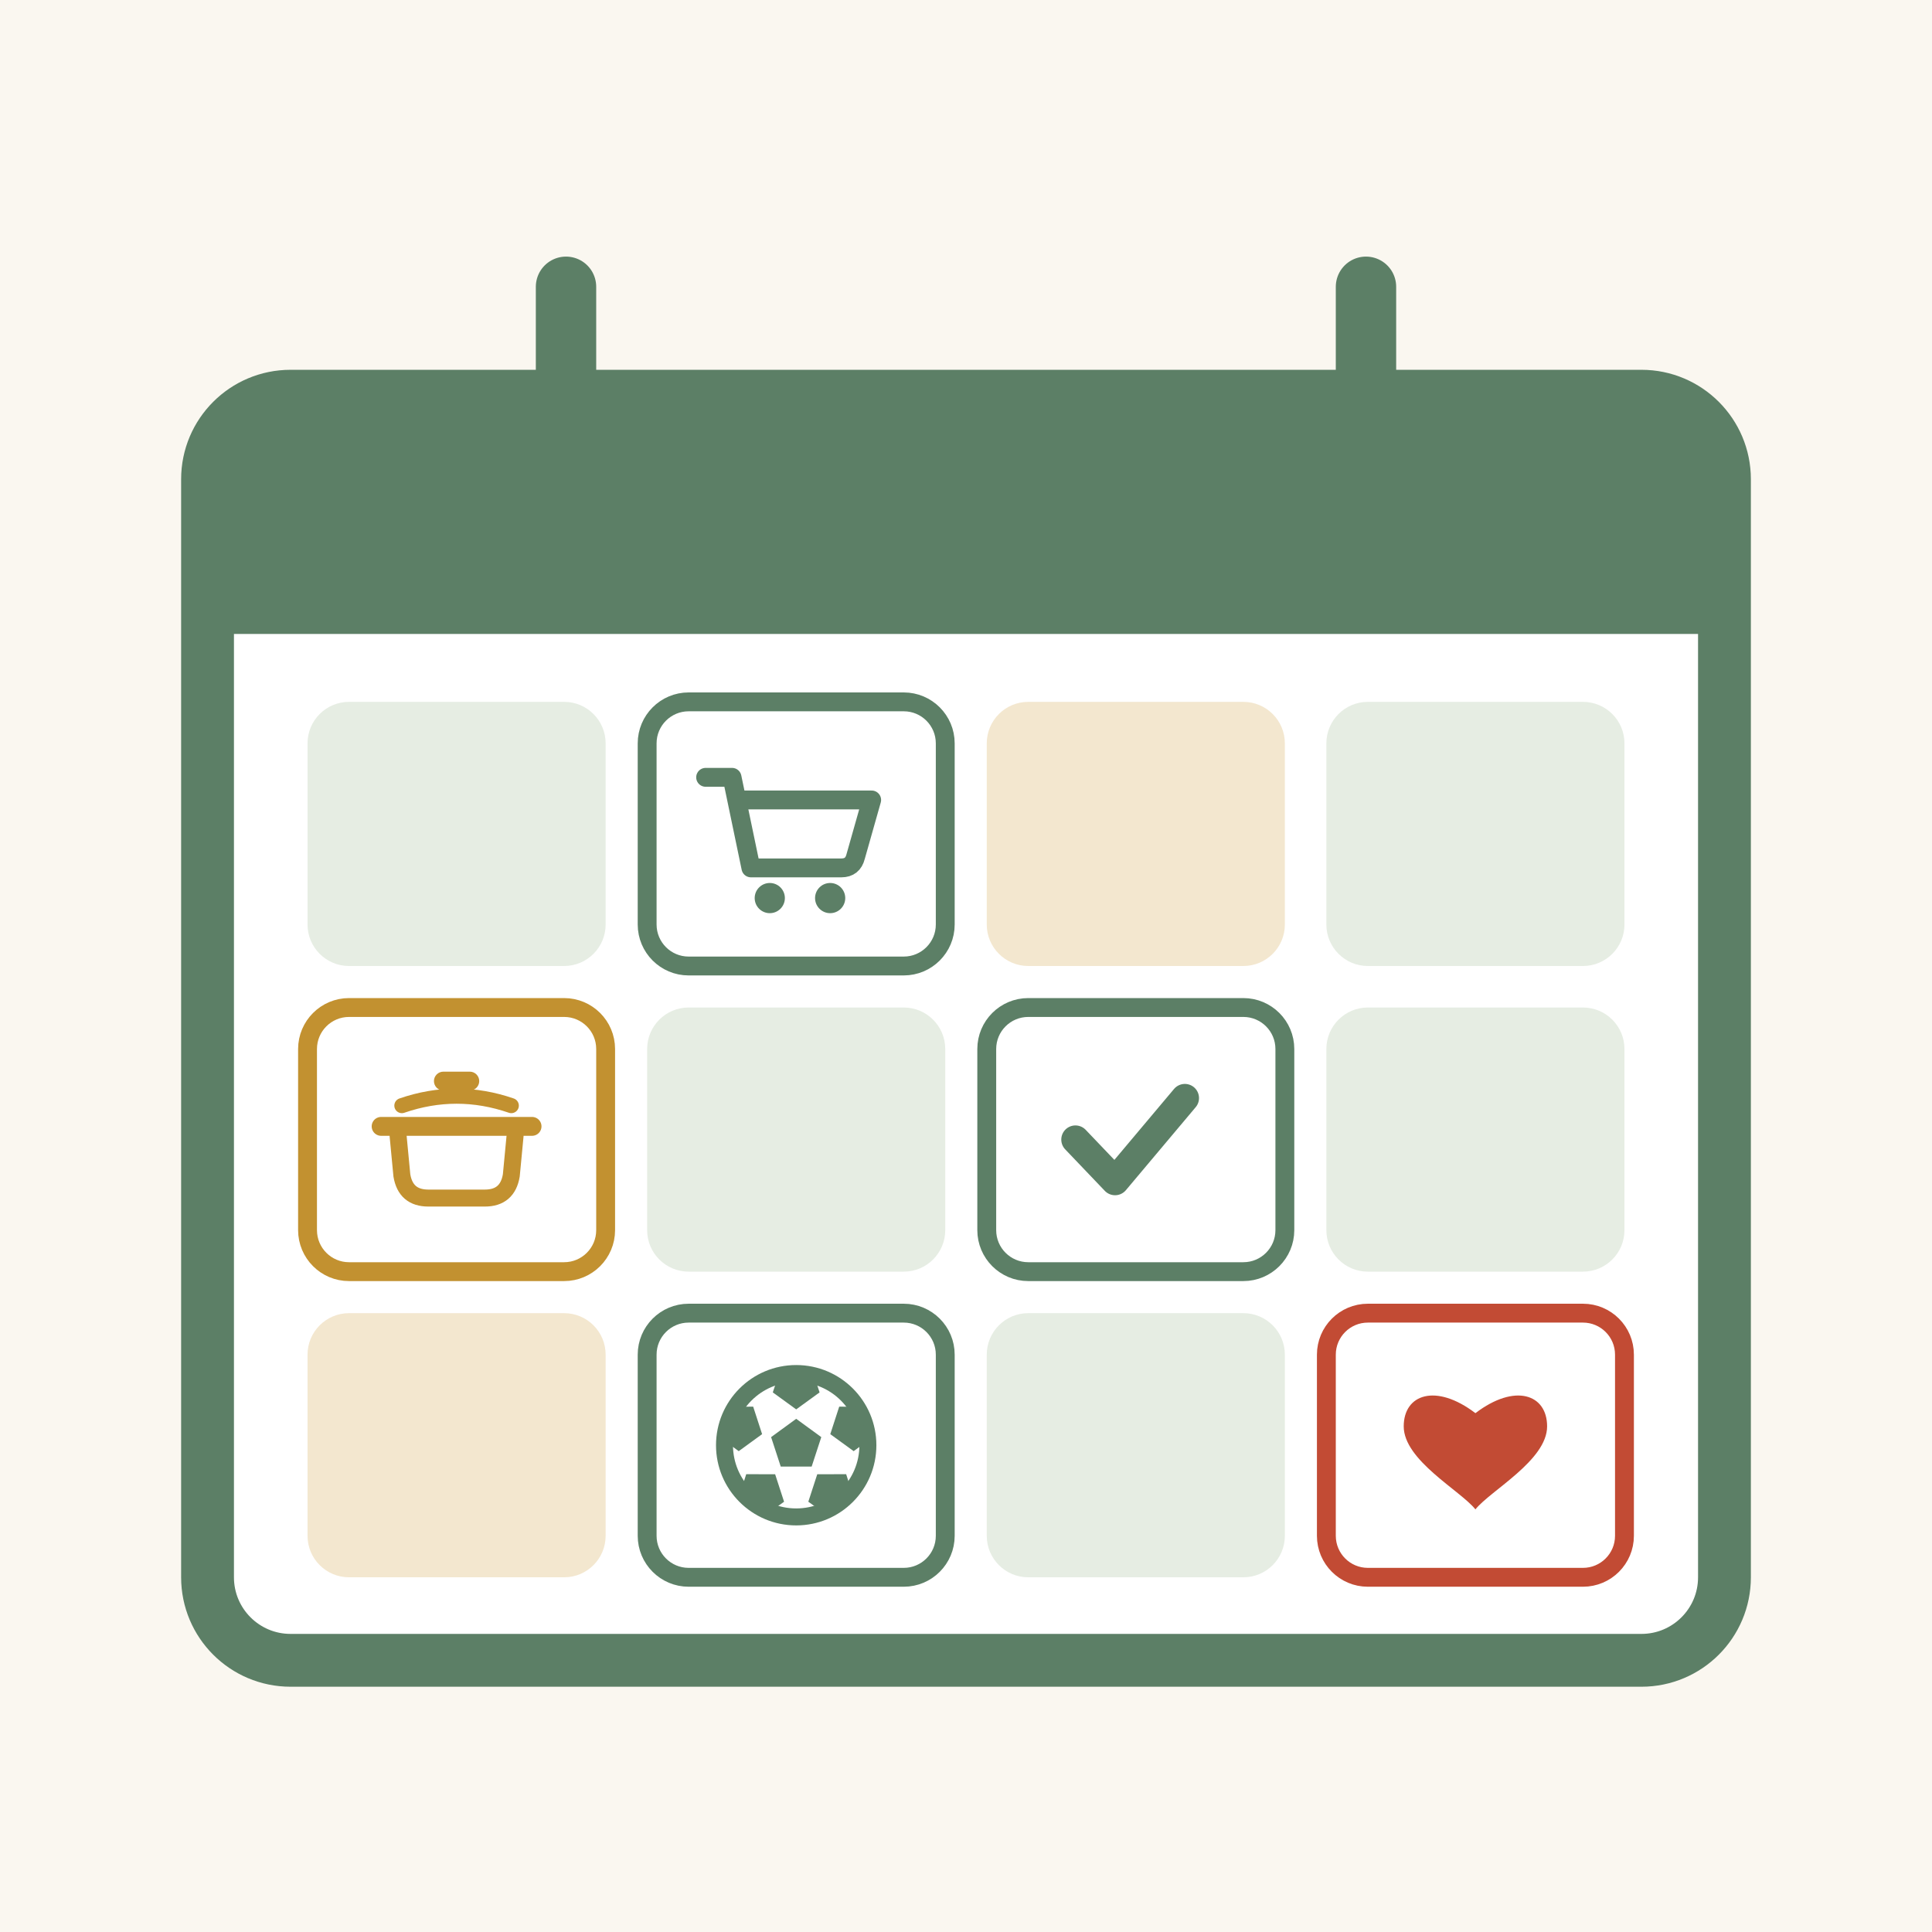
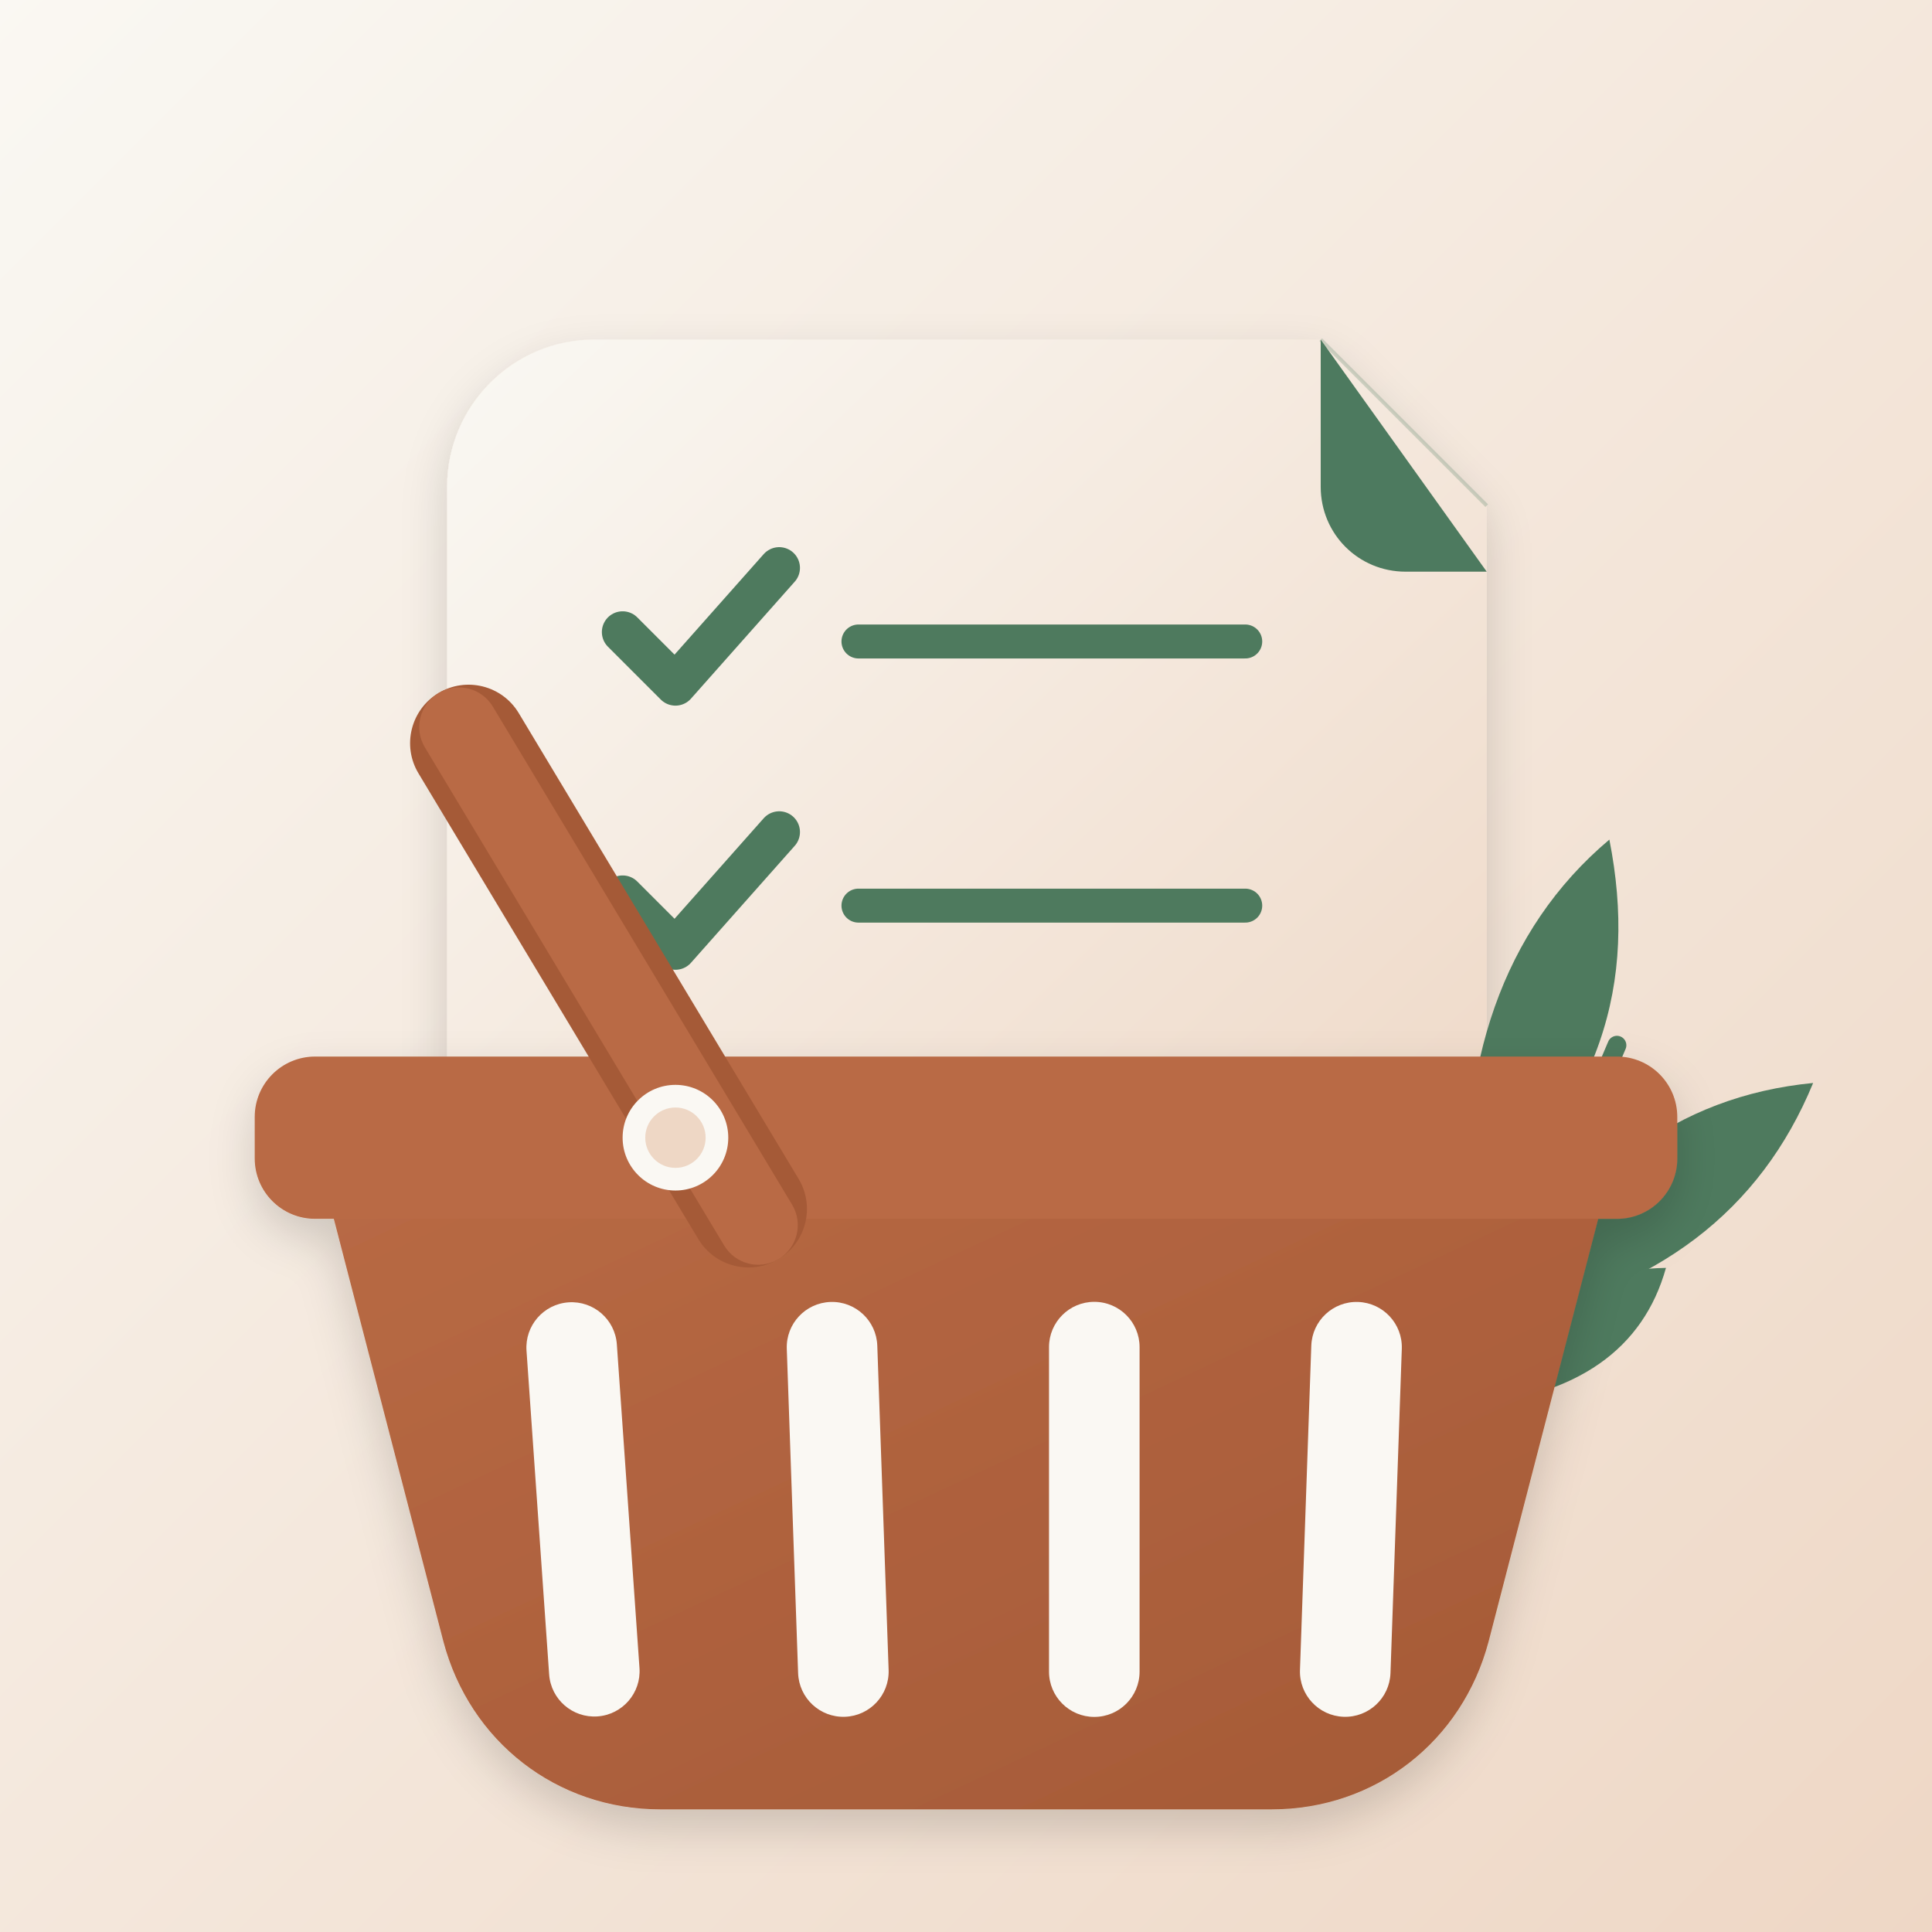
- <svg xmlns="http://www.w3.org/2000/svg" xmlns:xlink="http://www.w3.org/1999/xlink" viewBox="0 0 1024 1024" width="1024" height="1024">
-   <rect x="0" y="0" width="1024" height="1024" fill="#FAF7F0" />
-   <g stroke="#5C7F66" stroke-width="32" stroke-linecap="round" fill="none">
-     <path d="M 300 152 V 254" />
-     <path d="M 724 152 V 254" />
+ <svg xmlns="http://www.w3.org/2000/svg" viewBox="0 0 1024 1024">
+   <defs>
+     <linearGradient id="bg" x1="0" y1="0" x2="1" y2="1">
+       <stop offset="0" stop-color="#faf8f3" />
+       <stop offset="1" stop-color="#eed7c5" />
+     </linearGradient>
+     <linearGradient id="terra" x1="0" y1="0" x2="0.9" y2="1">
+       <stop offset="0" stop-color="#b96a45" />
+       <stop offset="1" stop-color="#a55a37" />
+     </linearGradient>
+     <linearGradient id="paper" x1="0" y1="0" x2="1" y2="1">
+       <stop offset="0" stop-color="#faf8f3" />
+       <stop offset="1" stop-color="#eed7c5" />
+     </linearGradient>
+     <filter id="shadow" x="-20%" y="-20%" width="140%" height="150%">
+       <feDropShadow dx="0" dy="10" stdDeviation="12" flood-opacity=".16" />
+     </filter>
+   </defs>
+   <rect x="0" y="0" width="1024" height="1024" fill="url(#bg)" />
+   <g filter="url(#shadow)">
+     <path d="M315 180h385l88 88v430H315c-43 0-78-35-78-78V258c0-43 35-78 78-78z" fill="url(#paper)" />
+     <path d="M700 180v78c0 25 20 45 45 45h43" fill="#4e7a5e" />
+     <path d="M700 180l88 88" stroke="#4e7a5e" stroke-width="2" opacity=".25" />
  </g>
-   <rect x="110" y="210" width="804" height="670" rx="44" fill="#FFFFFF" stroke="#5C7F66" stroke-width="28" />
-   <path d="M 110 336            V 254            Q 110 210 154 210            L 870 210            Q 914 210 914 254            V 336            Z" fill="#5C7F66" />
-   <rect x="163" y="372" width="158" height="140" rx="22" fill="#E6EDE3" />
-   <rect x="343" y="372" width="158" height="140" rx="22" fill="#FFFFFF" stroke="#5C7F66" stroke-width="10" />
-   <g transform="translate(422 444)">
-     <path d="M -48 -32 H -34 L -24 16 H 24 Q 30 16 31.5 10 L 40 -20 H -28" stroke="#5C7F66" stroke-width="10" fill="none" stroke-linecap="round" stroke-linejoin="round" />
-     <circle cx="-14" cy="32" r="8" fill="#5C7F66" />
-     <circle cx="18" cy="32" r="8" fill="#5C7F66" />
+   <g fill="none" stroke="#4e7a5e" stroke-width="22" stroke-linecap="round" stroke-linejoin="round">
+     <path d="M330 335l28 28 55-62" />
+     <path d="M330 475l28 28 55-62" />
+     <path d="M330 615l28 28 55-62" />
  </g>
-   <rect x="523" y="372" width="158" height="140" rx="22" fill="#F3E7CF" />
-   <rect x="703" y="372" width="158" height="140" rx="22" fill="#E6EDE3" />
-   <rect x="163" y="534" width="158" height="140" rx="22" fill="#FFFFFF" stroke="#C29130" stroke-width="10" />
-   <g transform="translate(242 604)">
-     <rect x="-12" y="-36" width="24" height="10" rx="5" fill="#C29130" />
-     <path d="M -29 -18 Q 0 -28 29 -18" stroke="#C29130" stroke-width="8" stroke-linecap="round" fill="none" />
-     <path d="M -40 -7 H 40" stroke="#C29130" stroke-width="10" stroke-linecap="round" fill="none" />
-     <path d="M -31 -2 L -29 19 Q -27 31 -15 31 L 15 31 Q 27 31 29 19 L 31 -2" stroke="#C29130" stroke-width="9" stroke-linecap="round" stroke-linejoin="round" fill="none" />
+   <g stroke="#4e7a5e" stroke-width="18" stroke-linecap="round">
+     <path d="M455 340h205" />
+     <path d="M455 480h205" />
+     <path d="M455 620h205" />
  </g>
-   <rect x="343" y="534" width="158" height="140" rx="22" fill="#E6EDE3" />
-   <rect x="523" y="534" width="158" height="140" rx="22" fill="#FFFFFF" stroke="#5C7F66" stroke-width="10" />
-   <path d="M 570 604 L 591 626 L 628 582" stroke="#5C7F66" stroke-width="15" stroke-linecap="round" stroke-linejoin="round" fill="none" />
-   <rect x="703" y="534" width="158" height="140" rx="22" fill="#E6EDE3" />
-   <rect x="163" y="696" width="158" height="140" rx="22" fill="#F3E7CF" />
-   <rect x="343" y="696" width="158" height="140" rx="22" fill="#FFFFFF" stroke="#5C7F66" stroke-width="10" />
-   <g transform="translate(422 766)">
-     <defs>
-       <clipPath id="ballClip">
-         <circle r="37" />
-       </clipPath>
-     </defs>
-     <circle r="38" fill="none" stroke="#5C7F66" stroke-width="9" />
-     <g clip-path="url(#ballClip)" fill="#5C7F66">
-       <path d="M 0 -14 L -13.3 -4.3 L -8.2 11.3 L 8.2 11.3 L 13.3 -4.3 Z" />
-       <path id="ballPatch" d="M 0 -19 L -12.4 -28 L -7.6 -42.5 L 7.6 -42.5 L 12.4 -28 Z" />
-       <use xlink:href="#ballPatch" href="#ballPatch" transform="rotate(72)" />
-       <use xlink:href="#ballPatch" href="#ballPatch" transform="rotate(144)" />
-       <use xlink:href="#ballPatch" href="#ballPatch" transform="rotate(216)" />
-       <use xlink:href="#ballPatch" href="#ballPatch" transform="rotate(288)" />
-     </g>
+   <g fill="#4e7a5e">
+     <path d="M778 650c-5-85 18-157 75-205 15 76-4 142-75 205z" />
+     <path d="M795 700c38-78 94-119 166-126-28 68-83 110-166 126z" />
+     <path d="M778 745c18-47 54-72 105-73-12 43-47 68-105 73z" />
  </g>
-   <rect x="523" y="696" width="158" height="140" rx="22" fill="#E6EDE3" />
-   <rect x="703" y="696" width="158" height="140" rx="22" fill="#FFFFFF" stroke="#C24B34" stroke-width="10" />
-   <path d="M 782 800            C 774 790 744 774 744 756            C 744 739 761 733 782 749            C 803 733 820 739 820 756            C 820 774 790 790 782 800 Z" fill="#C24B34" />
+   <g fill="none" stroke="#4e7a5e" stroke-width="10" stroke-linecap="round">
+     <path d="M770 790c28-88 57-166 87-236" />
+     <path d="M810 680c48-45 91-75 139-99" />
+   </g>
+   <g filter="url(#shadow)">
+     <path d="M165 600h694l-70 270c-14 53-60 89-115 89H350c-55 0-101-36-115-89z" fill="url(#terra)" />
+     <rect x="135" y="560" width="754" height="86" rx="32" fill="#b96a45" />
+   </g>
+   <g fill="#faf8f3">
+     <rect x="285" y="690" width="48" height="220" rx="24" transform="rotate(-4 309 800)" />
+     <rect x="420" y="690" width="48" height="220" rx="24" transform="rotate(-2 444 800)" />
+     <rect x="556" y="690" width="48" height="220" rx="24" />
+     <rect x="692" y="690" width="48" height="220" rx="24" transform="rotate(2 716 800)" />
+   </g>
+   <g transform="rotate(-31 350 565)">
+     <rect x="320" y="335" width="62" height="350" rx="31" fill="#a55a37" />
+     <rect x="330" y="335" width="42" height="350" rx="21" fill="#b96a45" />
+   </g>
+   <circle cx="358" cy="603" r="28" fill="#faf8f3" />
+   <circle cx="358" cy="603" r="16" fill="#eed7c5" />
</svg>
